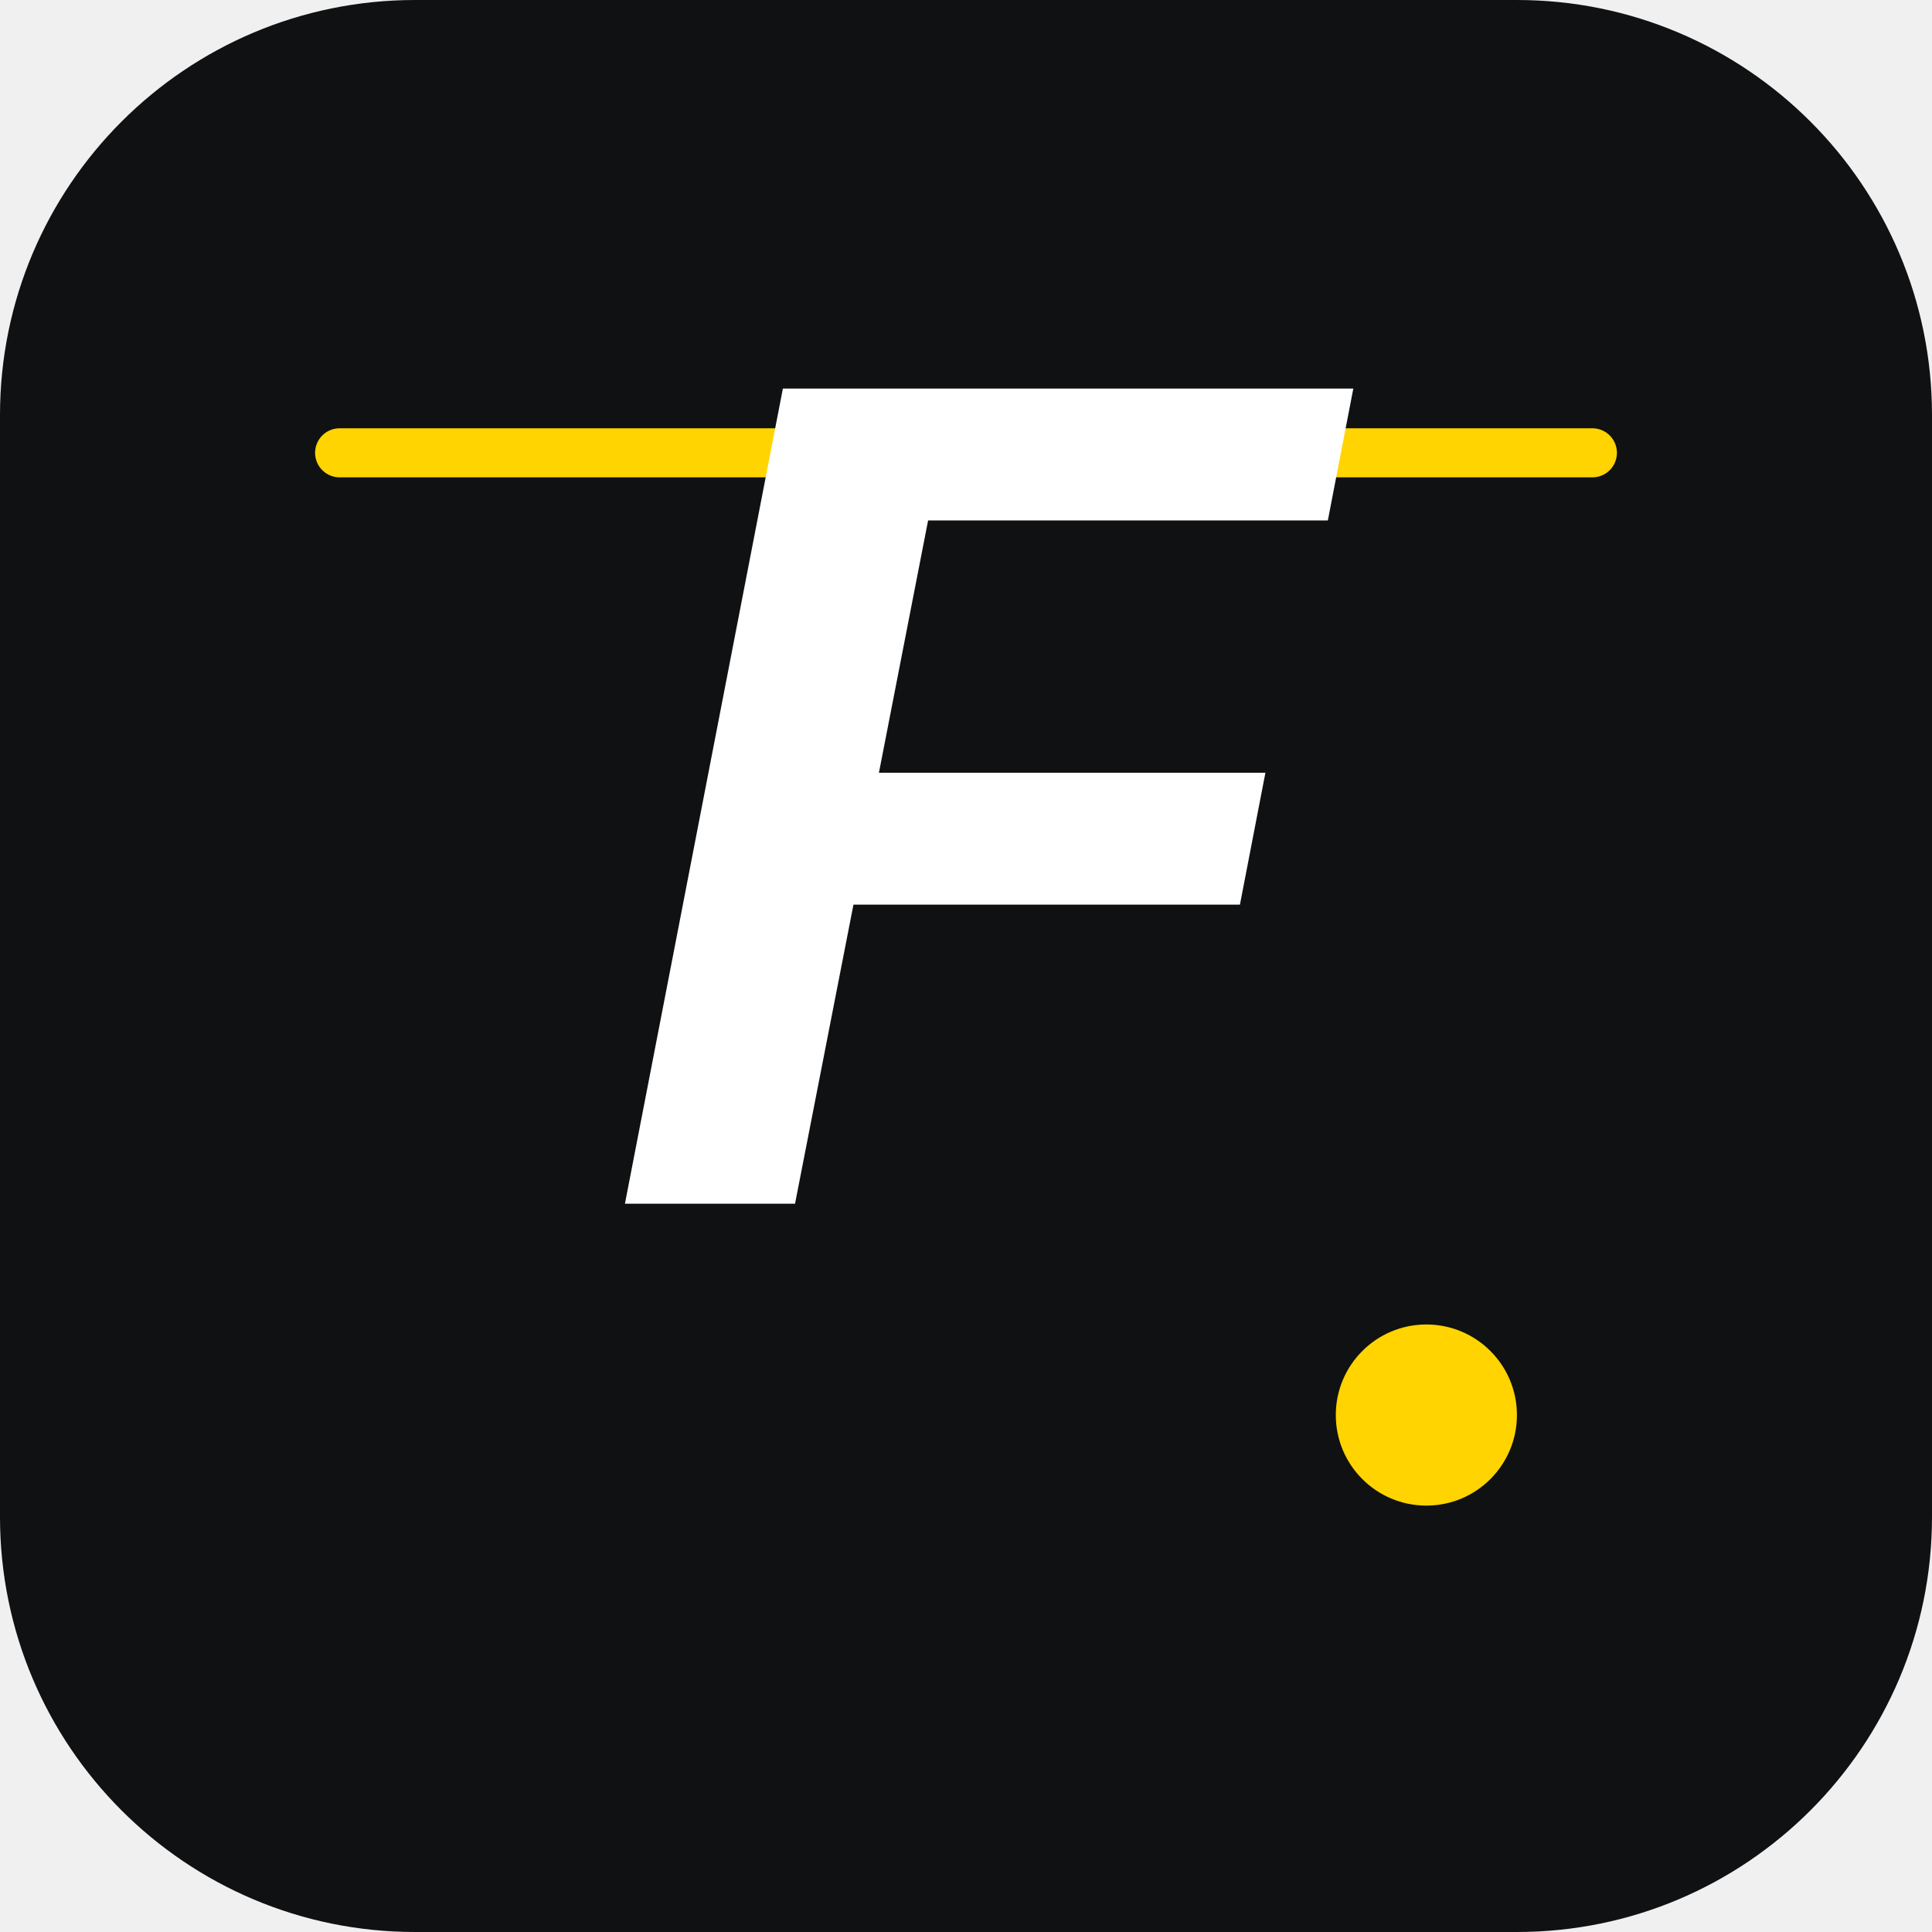
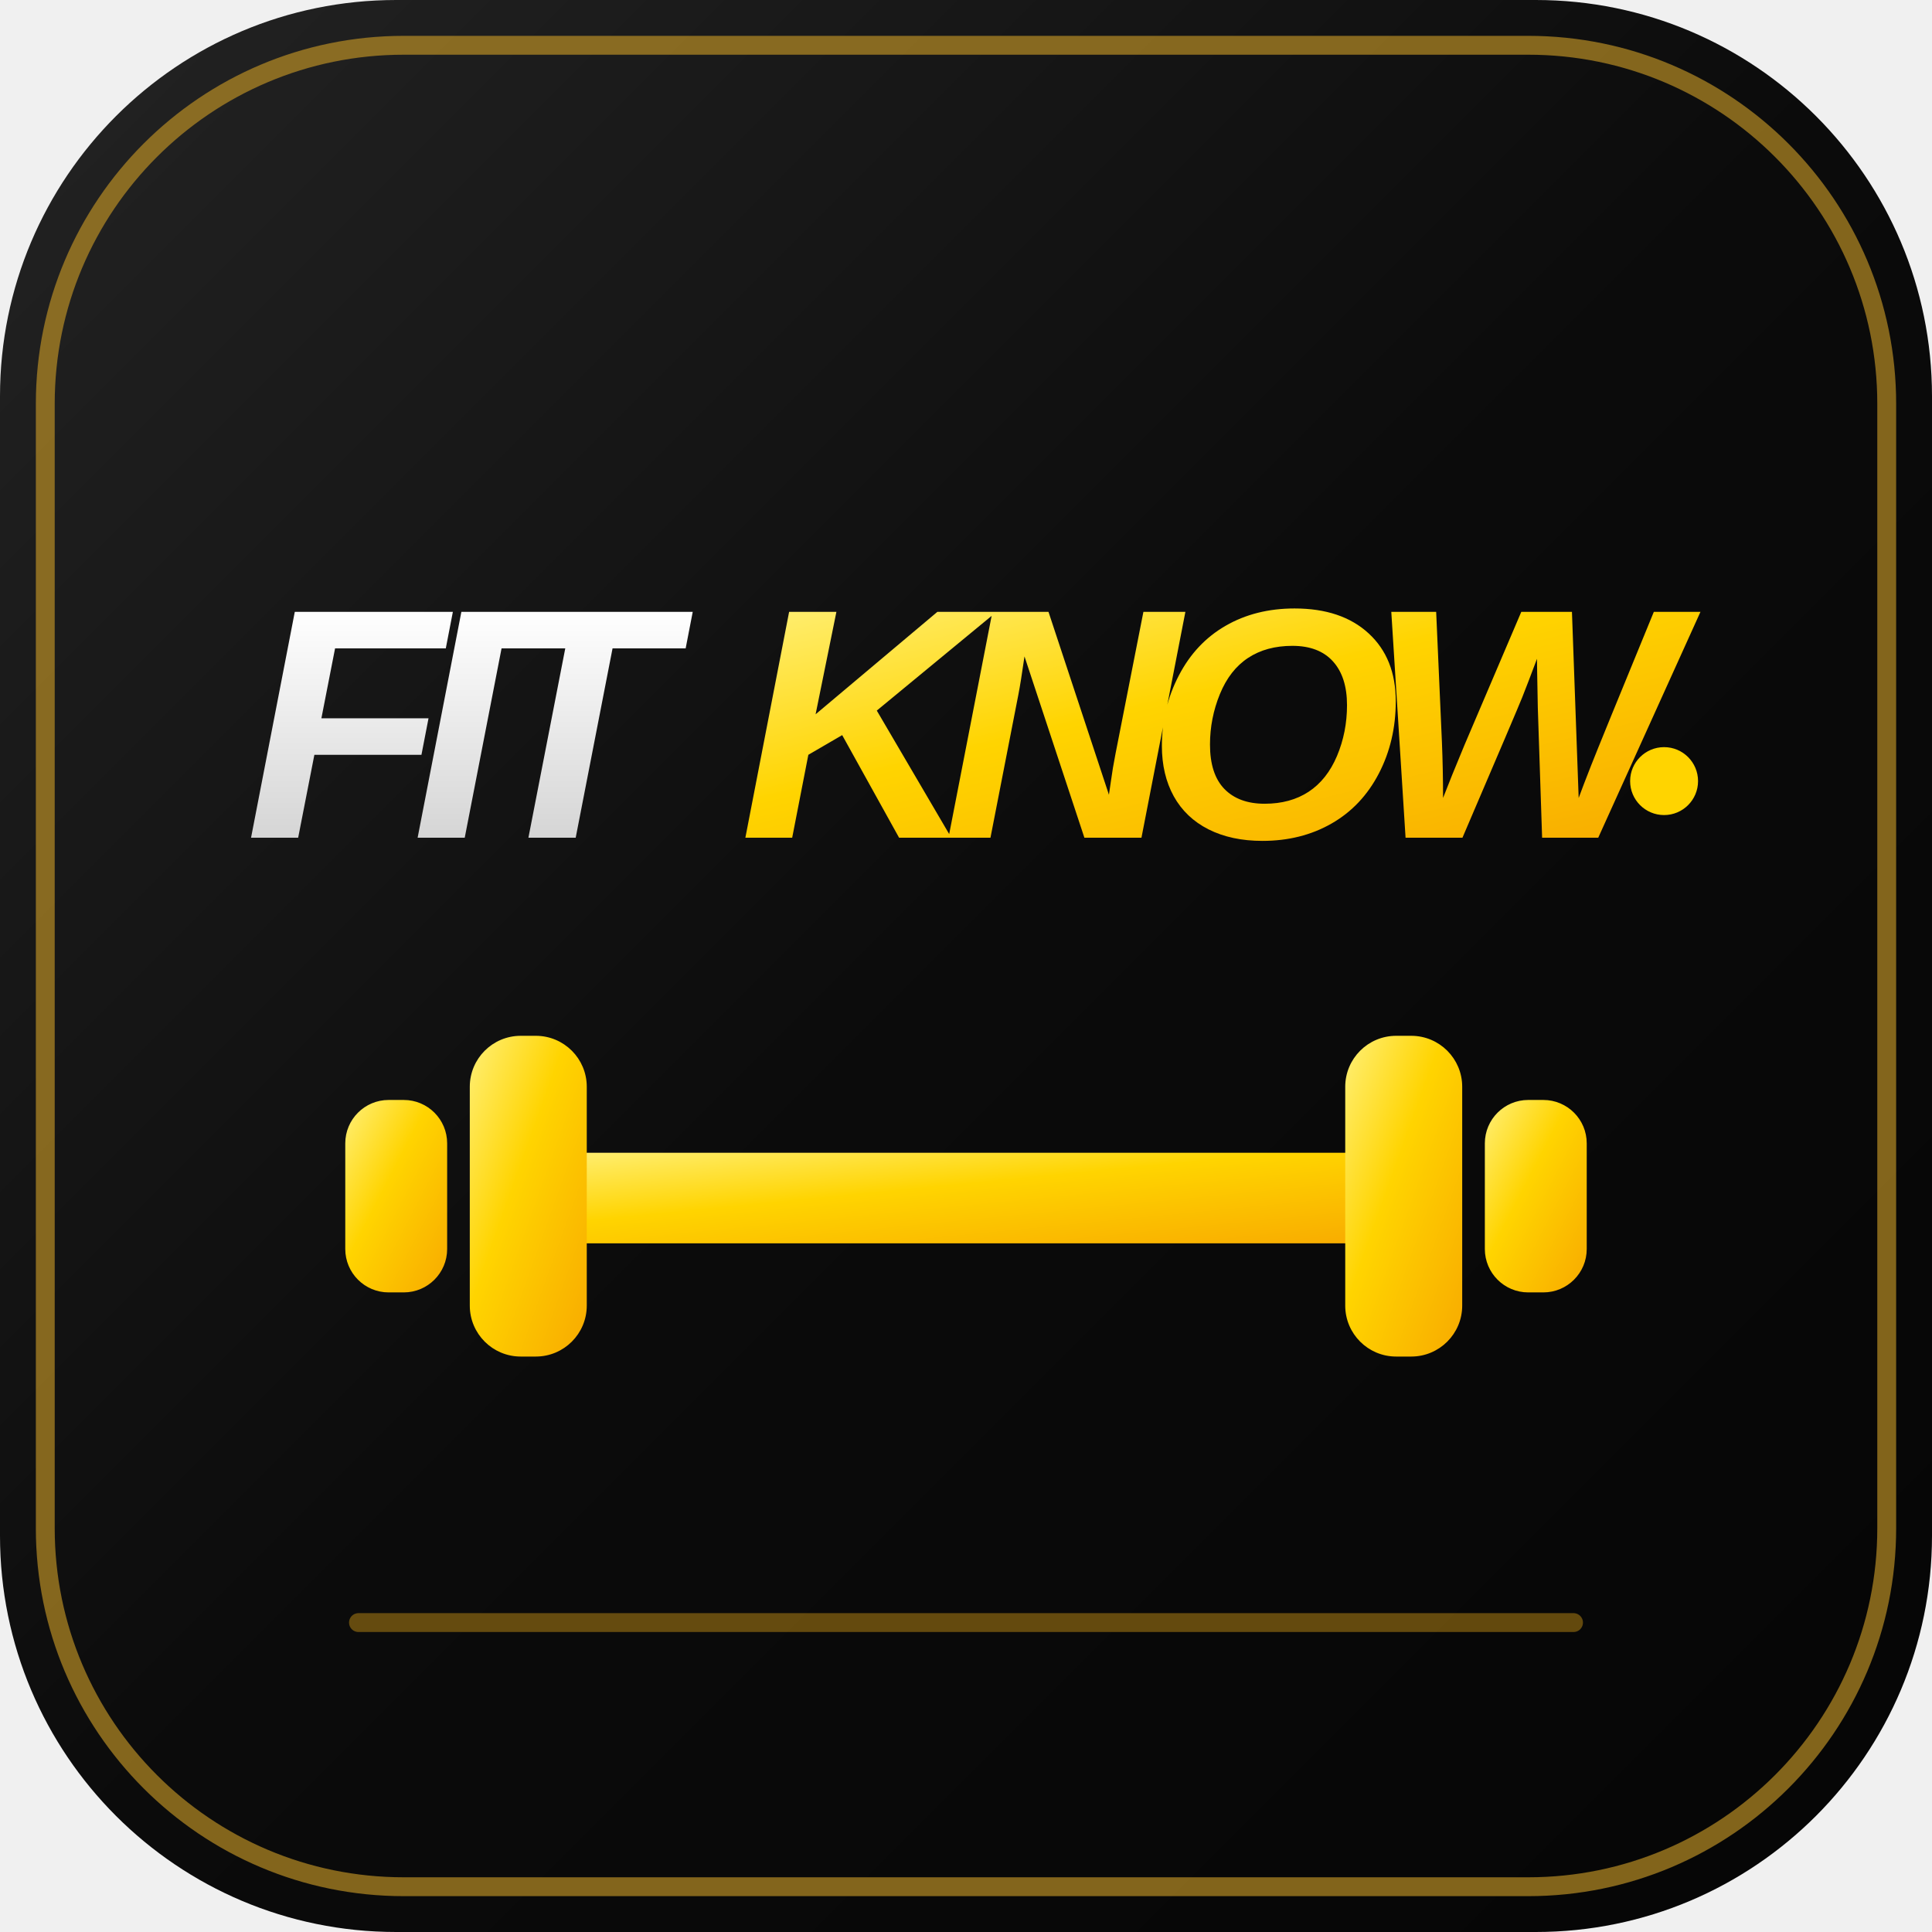
<svg xmlns="http://www.w3.org/2000/svg" viewBox="0 0 512 512" role="img" aria-label="FITKNOW">
-   <rect width="512" height="512" rx="110" fill="#101112" />
-   <path d="M90 120h332" stroke="#FFD400" stroke-width="13" stroke-linecap="round" />
-   <text x="256" y="319" font-size="314" text-anchor="middle" font-family="Arial,Helvetica,sans-serif" font-weight="900" font-style="italic" fill="#fff">F</text>
-   <circle cx="378" cy="375" r="24" fill="#FFD400" />
+   <defs>
+     <linearGradient id="bg" x1="0" y1="0" x2="1" y2="1">
+       <stop stop-color="#242424" />
+       <stop offset=".5" stop-color="#0b0b0b" />
+       <stop offset="1" stop-color="#050505" />
+     </linearGradient>
+     <linearGradient id="gold" x1="0" y1="0" x2="1" y2="1">
+       <stop stop-color="#ffef74" />
+       <stop offset=".42" stop-color="#ffd400" />
+       <stop offset="1" stop-color="#f8ab00" />
+     </linearGradient>
+     <linearGradient id="white" x1="0" y1="0" x2="0" y2="1">
+       <stop stop-color="#fff" />
+       <stop offset="1" stop-color="#d5d5d5" />
+     </linearGradient>
+   </defs>
+   <rect width="512" height="512" rx="105" fill="url(#bg)" />
+   <rect x="12" y="12" width="488" height="488" rx="95" fill="none" stroke="#bc8f24" stroke-width="5" opacity=".68" />
+   <path d="M95 80H417" stroke="url(#gold)" stroke-width="9" stroke-linecap="round" />
+   <g font-family="Arial,Helvetica,sans-serif" font-weight="1000" font-style="italic" letter-spacing="-9">
+     <text x="65" y="222" font-size="87" fill="url(#white)">FIT</text>
+     <text x="196" y="222" font-size="87" fill="url(#gold)">KNOW</text>
+   </g>
+   <circle cx="441" cy="207" r="9" fill="#ffd400" />
+   <g fill="url(#gold)" stroke="url(#gold)" stroke-linejoin="round" stroke-linecap="round">
+     <rect x="139" y="306" width="234" height="23" rx="11" />
+     <rect x="125" y="275" width="30" height="84" rx="13" />
+     <rect x="92" y="292" width="26" height="50" rx="11" />
+     <rect x="357" y="275" width="30" height="84" rx="13" />
+     <rect x="394" y="292" width="26" height="50" rx="11" />
+   </g>
+   <path d="M95 430H417" stroke="#b58512" stroke-width="5" stroke-linecap="round" opacity=".53" />
</svg>
